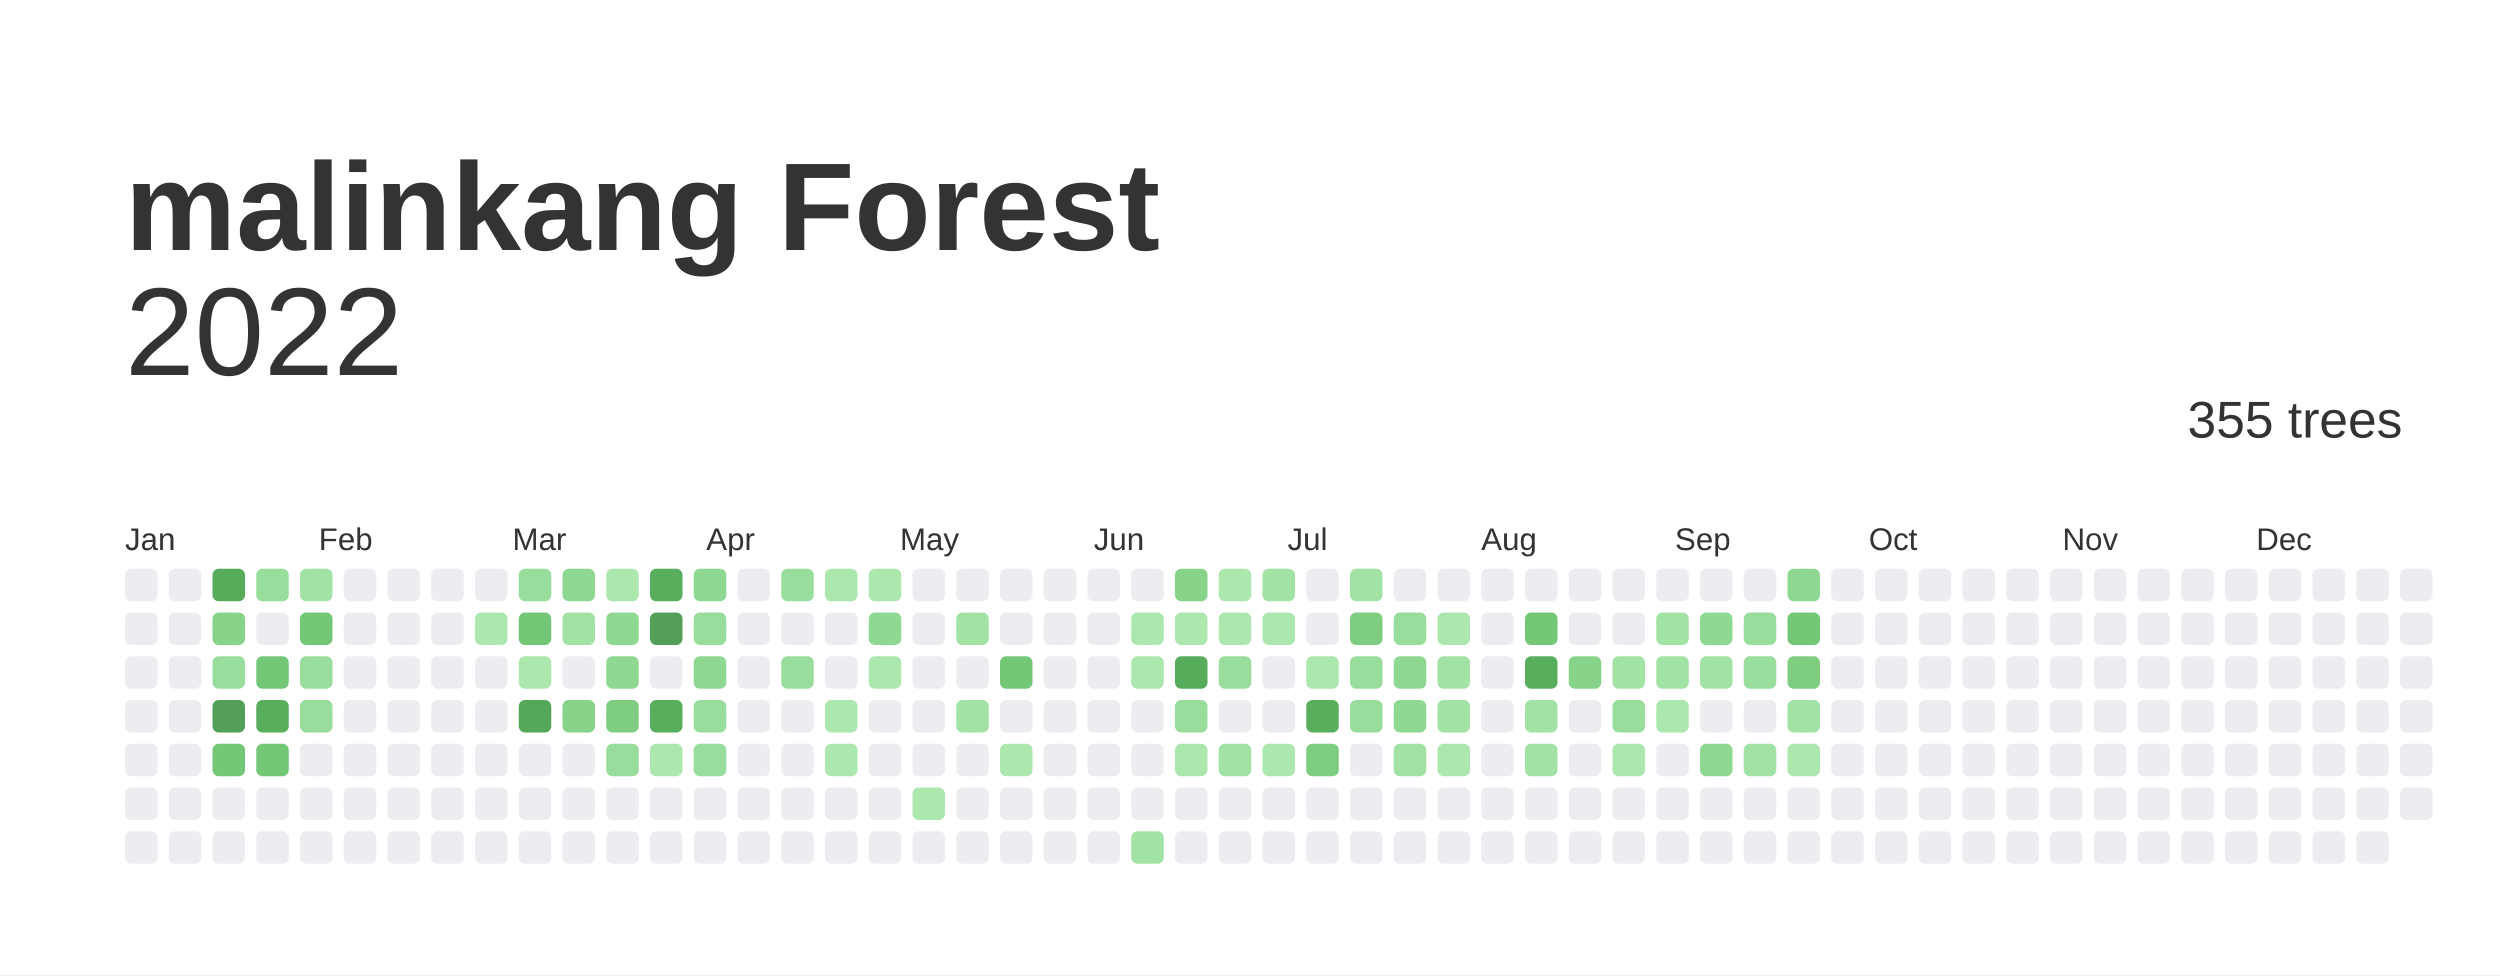
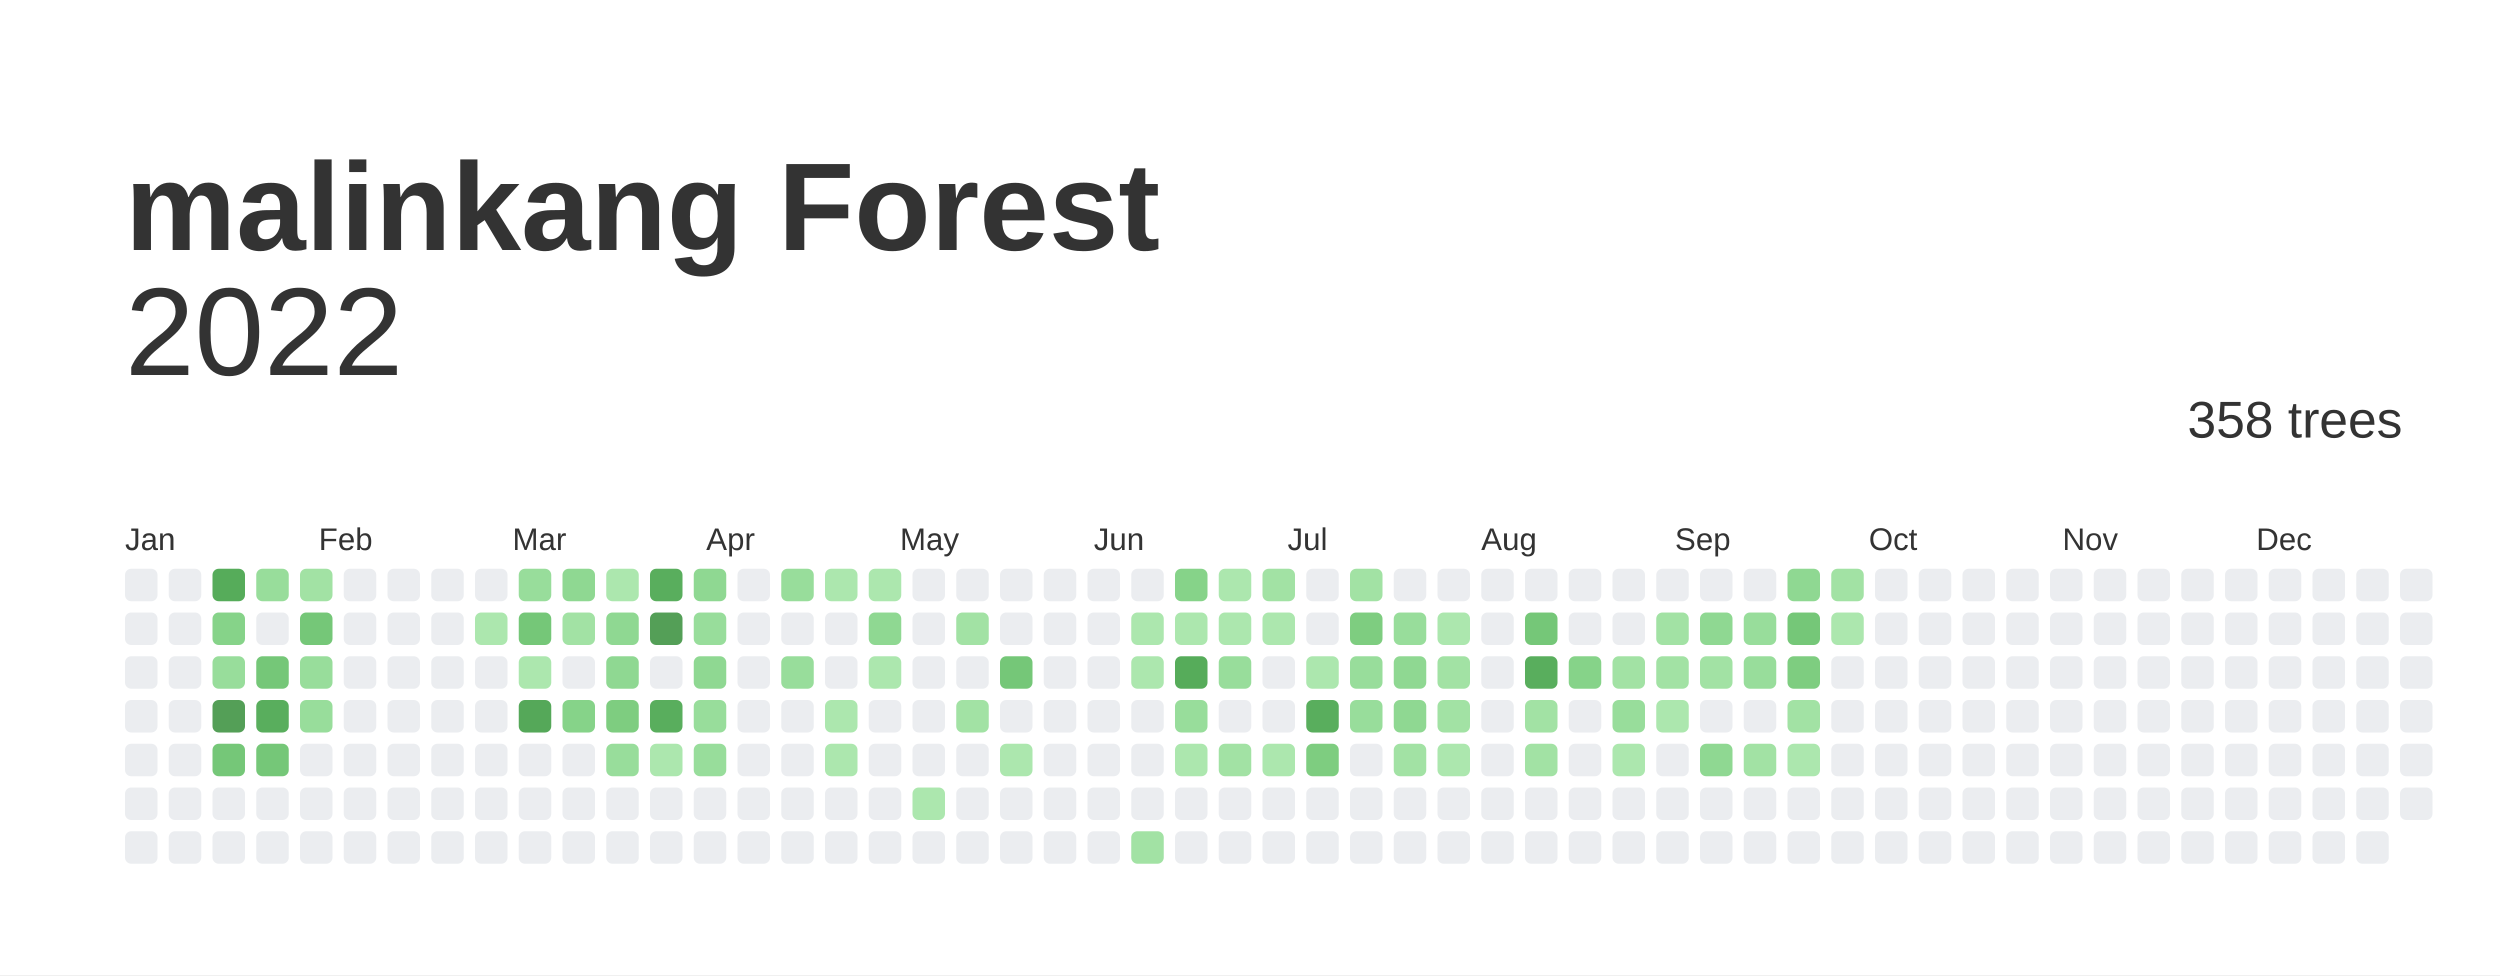
<svg xmlns="http://www.w3.org/2000/svg" baseProfile="full" height="78mm" version="1.1" viewBox="0,0,200,78" width="200mm">
  <defs />
  <rect fill="#ffffff" height="78" width="200" x="0" y="0" />
  <text fill="#333333" style="font-size:10px; font-family:Arial; font-weight:bold;" x="10" y="20">malinkang Forest</text>
  <text alignment-baseline="hanging" fill="#333333" style="font-size:10.0px; font-family:Arial;" x="10" y="30">2022</text>
-   <text alignment-baseline="hanging" fill="#333333" style="font-size:4.125px; font-family:Arial;" x="175" y="35">355 trees</text>
+   <text alignment-baseline="hanging" fill="#333333" style="font-size:4.125px; font-family:Arial;" x="175" y="35">358 trees</text>
  <text fill="#333333" style="font-size:2.5px; font-family:Arial" x="10.0" y="44">Jan</text>
  <text fill="#333333" style="font-size:2.5px; font-family:Arial" x="25.5" y="44">Feb</text>
  <text fill="#333333" style="font-size:2.5px; font-family:Arial" x="41.0" y="44">Mar</text>
  <text fill="#333333" style="font-size:2.5px; font-family:Arial" x="56.5" y="44">Apr</text>
  <text fill="#333333" style="font-size:2.5px; font-family:Arial" x="72.0" y="44">May</text>
  <text fill="#333333" style="font-size:2.5px; font-family:Arial" x="87.5" y="44">Jun</text>
  <text fill="#333333" style="font-size:2.5px; font-family:Arial" x="103.0" y="44">Jul</text>
  <text fill="#333333" style="font-size:2.5px; font-family:Arial" x="118.5" y="44">Aug</text>
  <text fill="#333333" style="font-size:2.5px; font-family:Arial" x="134.0" y="44">Sep</text>
  <text fill="#333333" style="font-size:2.5px; font-family:Arial" x="149.5" y="44">Oct</text>
  <text fill="#333333" style="font-size:2.5px; font-family:Arial" x="165.0" y="44">Nov</text>
  <text fill="#333333" style="font-size:2.5px; font-family:Arial" x="180.5" y="44">Dec</text>
  <rect fill="#EBEDF0" height="2.6" rx="0.5" ry="0.5" width="2.6" x="10.0" y="45.5" />
  <rect fill="#EBEDF0" height="2.6" rx="0.5" ry="0.5" width="2.6" x="10.0" y="49.0" />
  <rect fill="#EBEDF0" height="2.6" rx="0.5" ry="0.5" width="2.6" x="10.0" y="52.5" />
  <rect fill="#EBEDF0" height="2.6" rx="0.5" ry="0.5" width="2.6" x="10.0" y="56.0" />
  <rect fill="#EBEDF0" height="2.6" rx="0.5" ry="0.5" width="2.6" x="10.0" y="59.5" />
  <rect fill="#EBEDF0" height="2.6" rx="0.5" ry="0.5" width="2.6" x="10.0" y="63.0" />
  <rect fill="#EBEDF0" height="2.6" rx="0.5" ry="0.5" width="2.6" x="10.0" y="66.5" />
  <rect fill="#EBEDF0" height="2.6" rx="0.5" ry="0.5" width="2.6" x="13.5" y="45.5" />
  <rect fill="#EBEDF0" height="2.6" rx="0.5" ry="0.5" width="2.6" x="13.5" y="49.0" />
  <rect fill="#EBEDF0" height="2.6" rx="0.5" ry="0.5" width="2.6" x="13.5" y="52.5" />
  <rect fill="#EBEDF0" height="2.6" rx="0.5" ry="0.5" width="2.6" x="13.5" y="56.0" />
  <rect fill="#EBEDF0" height="2.6" rx="0.5" ry="0.5" width="2.6" x="13.5" y="59.5" />
  <rect fill="#EBEDF0" height="2.6" rx="0.5" ry="0.5" width="2.6" x="13.5" y="63.0" />
  <rect fill="#EBEDF0" height="2.6" rx="0.5" ry="0.5" width="2.6" x="13.5" y="66.5" />
  <rect fill="#56ac5a" height="2.6" rx="0.5" ry="0.5" width="2.6" x="17.0" y="45.5" />
  <rect fill="#86d389" height="2.6" rx="0.5" ry="0.5" width="2.6" x="17.0" y="49.0" />
  <rect fill="#98dd9b" height="2.6" rx="0.5" ry="0.5" width="2.6" x="17.0" y="52.5" />
  <rect fill="#549F57" height="2.6" rx="0.5" ry="0.5" width="2.6" x="17.0" y="56.0" />
  <rect fill="#75c778" height="2.6" rx="0.5" ry="0.5" width="2.6" x="17.0" y="59.5" />
  <rect fill="#EBEDF0" height="2.6" rx="0.5" ry="0.5" width="2.6" x="17.0" y="63.0" />
  <rect fill="#EBEDF0" height="2.6" rx="0.5" ry="0.5" width="2.6" x="17.0" y="66.5" />
  <rect fill="#98dd9b" height="2.6" rx="0.5" ry="0.5" width="2.6" x="20.5" y="45.5" />
  <rect fill="#EBEDF0" height="2.6" rx="0.5" ry="0.5" width="2.6" x="20.5" y="49.0" />
  <rect fill="#75c778" height="2.6" rx="0.5" ry="0.5" width="2.6" x="20.5" y="52.5" />
  <rect fill="#59ae5d" height="2.6" rx="0.5" ry="0.5" width="2.6" x="20.5" y="56.0" />
  <rect fill="#75c778" height="2.6" rx="0.5" ry="0.5" width="2.6" x="20.5" y="59.5" />
  <rect fill="#EBEDF0" height="2.6" rx="0.5" ry="0.5" width="2.6" x="20.5" y="63.0" />
  <rect fill="#EBEDF0" height="2.6" rx="0.5" ry="0.5" width="2.6" x="20.5" y="66.5" />
  <rect fill="#a2e2a4" height="2.6" rx="0.5" ry="0.5" width="2.6" x="24.0" y="45.5" />
  <rect fill="#75c778" height="2.6" rx="0.5" ry="0.5" width="2.6" x="24.0" y="49.0" />
  <rect fill="#98dd9b" height="2.6" rx="0.5" ry="0.5" width="2.6" x="24.0" y="52.5" />
  <rect fill="#98dd9b" height="2.6" rx="0.5" ry="0.5" width="2.6" x="24.0" y="56.0" />
  <rect fill="#EBEDF0" height="2.6" rx="0.5" ry="0.5" width="2.6" x="24.0" y="59.5" />
  <rect fill="#EBEDF0" height="2.6" rx="0.5" ry="0.5" width="2.6" x="24.0" y="63.0" />
  <rect fill="#EBEDF0" height="2.6" rx="0.5" ry="0.5" width="2.6" x="24.0" y="66.5" />
  <rect fill="#EBEDF0" height="2.6" rx="0.5" ry="0.5" width="2.6" x="27.5" y="45.5" />
  <rect fill="#EBEDF0" height="2.6" rx="0.5" ry="0.5" width="2.6" x="27.5" y="49.0" />
  <rect fill="#EBEDF0" height="2.6" rx="0.5" ry="0.5" width="2.6" x="27.5" y="52.5" />
  <rect fill="#EBEDF0" height="2.6" rx="0.5" ry="0.5" width="2.6" x="27.5" y="56.0" />
  <rect fill="#EBEDF0" height="2.6" rx="0.5" ry="0.5" width="2.6" x="27.5" y="59.5" />
  <rect fill="#EBEDF0" height="2.6" rx="0.5" ry="0.5" width="2.6" x="27.5" y="63.0" />
  <rect fill="#EBEDF0" height="2.6" rx="0.5" ry="0.5" width="2.6" x="27.5" y="66.5" />
  <rect fill="#EBEDF0" height="2.6" rx="0.5" ry="0.5" width="2.6" x="31.0" y="45.5" />
  <rect fill="#EBEDF0" height="2.6" rx="0.5" ry="0.5" width="2.6" x="31.0" y="49.0" />
  <rect fill="#EBEDF0" height="2.6" rx="0.5" ry="0.5" width="2.6" x="31.0" y="52.5" />
  <rect fill="#EBEDF0" height="2.6" rx="0.5" ry="0.5" width="2.6" x="31.0" y="56.0" />
  <rect fill="#EBEDF0" height="2.6" rx="0.5" ry="0.5" width="2.6" x="31.0" y="59.5" />
  <rect fill="#EBEDF0" height="2.6" rx="0.5" ry="0.5" width="2.6" x="31.0" y="63.0" />
  <rect fill="#EBEDF0" height="2.6" rx="0.5" ry="0.5" width="2.6" x="31.0" y="66.5" />
  <rect fill="#EBEDF0" height="2.6" rx="0.5" ry="0.5" width="2.6" x="34.5" y="45.5" />
  <rect fill="#EBEDF0" height="2.6" rx="0.5" ry="0.5" width="2.6" x="34.5" y="49.0" />
  <rect fill="#EBEDF0" height="2.6" rx="0.5" ry="0.5" width="2.6" x="34.5" y="52.5" />
  <rect fill="#EBEDF0" height="2.6" rx="0.5" ry="0.5" width="2.6" x="34.5" y="56.0" />
  <rect fill="#EBEDF0" height="2.6" rx="0.5" ry="0.5" width="2.6" x="34.5" y="59.5" />
  <rect fill="#EBEDF0" height="2.6" rx="0.5" ry="0.5" width="2.6" x="34.5" y="63.0" />
  <rect fill="#EBEDF0" height="2.6" rx="0.5" ry="0.5" width="2.6" x="34.5" y="66.5" />
  <rect fill="#EBEDF0" height="2.6" rx="0.5" ry="0.5" width="2.6" x="38.0" y="45.5" />
  <rect fill="#ace7ae" height="2.6" rx="0.5" ry="0.5" width="2.6" x="38.0" y="49.0" />
  <rect fill="#EBEDF0" height="2.6" rx="0.5" ry="0.5" width="2.6" x="38.0" y="52.5" />
  <rect fill="#EBEDF0" height="2.6" rx="0.5" ry="0.5" width="2.6" x="38.0" y="56.0" />
  <rect fill="#EBEDF0" height="2.6" rx="0.5" ry="0.5" width="2.6" x="38.0" y="59.5" />
  <rect fill="#EBEDF0" height="2.6" rx="0.5" ry="0.5" width="2.6" x="38.0" y="63.0" />
  <rect fill="#EBEDF0" height="2.6" rx="0.5" ry="0.5" width="2.6" x="38.0" y="66.5" />
  <rect fill="#98dd9b" height="2.6" rx="0.5" ry="0.5" width="2.6" x="41.5" y="45.5" />
  <rect fill="#75c778" height="2.6" rx="0.5" ry="0.5" width="2.6" x="41.5" y="49.0" />
  <rect fill="#ace7ae" height="2.6" rx="0.5" ry="0.5" width="2.6" x="41.5" y="52.5" />
  <rect fill="#55a859" height="2.6" rx="0.5" ry="0.5" width="2.6" x="41.5" y="56.0" />
  <rect fill="#EBEDF0" height="2.6" rx="0.5" ry="0.5" width="2.6" x="41.5" y="59.5" />
  <rect fill="#EBEDF0" height="2.6" rx="0.5" ry="0.5" width="2.6" x="41.5" y="63.0" />
  <rect fill="#EBEDF0" height="2.6" rx="0.5" ry="0.5" width="2.6" x="41.5" y="66.5" />
  <rect fill="#8fd892" height="2.6" rx="0.5" ry="0.5" width="2.6" x="45.0" y="45.5" />
  <rect fill="#a2e2a4" height="2.6" rx="0.5" ry="0.5" width="2.6" x="45.0" y="49.0" />
  <rect fill="#EBEDF0" height="2.6" rx="0.5" ry="0.5" width="2.6" x="45.0" y="52.5" />
  <rect fill="#86d389" height="2.6" rx="0.5" ry="0.5" width="2.6" x="45.0" y="56.0" />
  <rect fill="#EBEDF0" height="2.6" rx="0.5" ry="0.5" width="2.6" x="45.0" y="59.5" />
  <rect fill="#EBEDF0" height="2.6" rx="0.5" ry="0.5" width="2.6" x="45.0" y="63.0" />
  <rect fill="#EBEDF0" height="2.6" rx="0.5" ry="0.5" width="2.6" x="45.0" y="66.5" />
  <rect fill="#ace7ae" height="2.6" rx="0.5" ry="0.5" width="2.6" x="48.5" y="45.5" />
  <rect fill="#8fd892" height="2.6" rx="0.5" ry="0.5" width="2.6" x="48.5" y="49.0" />
  <rect fill="#8fd892" height="2.6" rx="0.5" ry="0.5" width="2.6" x="48.5" y="52.5" />
  <rect fill="#7ecd80" height="2.6" rx="0.5" ry="0.5" width="2.6" x="48.5" y="56.0" />
  <rect fill="#98dd9b" height="2.6" rx="0.5" ry="0.5" width="2.6" x="48.5" y="59.5" />
  <rect fill="#EBEDF0" height="2.6" rx="0.5" ry="0.5" width="2.6" x="48.5" y="63.0" />
  <rect fill="#EBEDF0" height="2.6" rx="0.5" ry="0.5" width="2.6" x="48.5" y="66.5" />
  <rect fill="#59ae5d" height="2.6" rx="0.5" ry="0.5" width="2.6" x="52.0" y="45.5" />
  <rect fill="#549F57" height="2.6" rx="0.5" ry="0.5" width="2.6" x="52.0" y="49.0" />
  <rect fill="#EBEDF0" height="2.6" rx="0.5" ry="0.5" width="2.6" x="52.0" y="52.5" />
  <rect fill="#59ae5d" height="2.6" rx="0.5" ry="0.5" width="2.6" x="52.0" y="56.0" />
  <rect fill="#ace7ae" height="2.6" rx="0.5" ry="0.5" width="2.6" x="52.0" y="59.5" />
  <rect fill="#EBEDF0" height="2.6" rx="0.5" ry="0.5" width="2.6" x="52.0" y="63.0" />
  <rect fill="#EBEDF0" height="2.6" rx="0.5" ry="0.5" width="2.6" x="52.0" y="66.5" />
  <rect fill="#8fd892" height="2.6" rx="0.5" ry="0.5" width="2.6" x="55.5" y="45.5" />
  <rect fill="#98dd9b" height="2.6" rx="0.5" ry="0.5" width="2.6" x="55.5" y="49.0" />
  <rect fill="#8fd892" height="2.6" rx="0.5" ry="0.5" width="2.6" x="55.5" y="52.5" />
  <rect fill="#98dd9b" height="2.6" rx="0.5" ry="0.5" width="2.6" x="55.5" y="56.0" />
  <rect fill="#98dd9b" height="2.6" rx="0.5" ry="0.5" width="2.6" x="55.5" y="59.5" />
  <rect fill="#EBEDF0" height="2.6" rx="0.5" ry="0.5" width="2.6" x="55.5" y="63.0" />
  <rect fill="#EBEDF0" height="2.6" rx="0.5" ry="0.5" width="2.6" x="55.5" y="66.5" />
  <rect fill="#EBEDF0" height="2.6" rx="0.5" ry="0.5" width="2.6" x="59.0" y="45.5" />
  <rect fill="#EBEDF0" height="2.6" rx="0.5" ry="0.5" width="2.6" x="59.0" y="49.0" />
  <rect fill="#EBEDF0" height="2.6" rx="0.5" ry="0.5" width="2.6" x="59.0" y="52.5" />
  <rect fill="#EBEDF0" height="2.6" rx="0.5" ry="0.5" width="2.6" x="59.0" y="56.0" />
  <rect fill="#EBEDF0" height="2.6" rx="0.5" ry="0.5" width="2.6" x="59.0" y="59.5" />
  <rect fill="#EBEDF0" height="2.6" rx="0.5" ry="0.5" width="2.6" x="59.0" y="63.0" />
  <rect fill="#EBEDF0" height="2.6" rx="0.5" ry="0.5" width="2.6" x="59.0" y="66.5" />
  <rect fill="#98dd9b" height="2.6" rx="0.5" ry="0.5" width="2.6" x="62.5" y="45.5" />
  <rect fill="#EBEDF0" height="2.6" rx="0.5" ry="0.5" width="2.6" x="62.5" y="49.0" />
  <rect fill="#98dd9b" height="2.6" rx="0.5" ry="0.5" width="2.6" x="62.5" y="52.5" />
  <rect fill="#EBEDF0" height="2.6" rx="0.5" ry="0.5" width="2.6" x="62.5" y="56.0" />
  <rect fill="#EBEDF0" height="2.6" rx="0.5" ry="0.5" width="2.6" x="62.5" y="59.5" />
  <rect fill="#EBEDF0" height="2.6" rx="0.5" ry="0.5" width="2.6" x="62.5" y="63.0" />
  <rect fill="#EBEDF0" height="2.6" rx="0.5" ry="0.5" width="2.6" x="62.5" y="66.5" />
  <rect fill="#ace7ae" height="2.6" rx="0.5" ry="0.5" width="2.6" x="66.0" y="45.5" />
  <rect fill="#EBEDF0" height="2.6" rx="0.5" ry="0.5" width="2.6" x="66.0" y="49.0" />
  <rect fill="#EBEDF0" height="2.6" rx="0.5" ry="0.5" width="2.6" x="66.0" y="52.5" />
  <rect fill="#ace7ae" height="2.6" rx="0.5" ry="0.5" width="2.6" x="66.0" y="56.0" />
  <rect fill="#ace7ae" height="2.6" rx="0.5" ry="0.5" width="2.6" x="66.0" y="59.5" />
  <rect fill="#EBEDF0" height="2.6" rx="0.5" ry="0.5" width="2.6" x="66.0" y="63.0" />
  <rect fill="#EBEDF0" height="2.6" rx="0.5" ry="0.5" width="2.6" x="66.0" y="66.5" />
  <rect fill="#ace7ae" height="2.6" rx="0.5" ry="0.5" width="2.6" x="69.5" y="45.5" />
  <rect fill="#8fd892" height="2.6" rx="0.5" ry="0.5" width="2.6" x="69.5" y="49.0" />
  <rect fill="#ace7ae" height="2.6" rx="0.5" ry="0.5" width="2.6" x="69.5" y="52.5" />
  <rect fill="#EBEDF0" height="2.6" rx="0.5" ry="0.5" width="2.6" x="69.5" y="56.0" />
  <rect fill="#EBEDF0" height="2.6" rx="0.5" ry="0.5" width="2.6" x="69.5" y="59.5" />
  <rect fill="#EBEDF0" height="2.6" rx="0.5" ry="0.5" width="2.6" x="69.5" y="63.0" />
  <rect fill="#EBEDF0" height="2.6" rx="0.5" ry="0.5" width="2.6" x="69.5" y="66.5" />
  <rect fill="#EBEDF0" height="2.6" rx="0.5" ry="0.5" width="2.6" x="73.0" y="45.5" />
  <rect fill="#EBEDF0" height="2.6" rx="0.5" ry="0.5" width="2.6" x="73.0" y="49.0" />
  <rect fill="#EBEDF0" height="2.6" rx="0.5" ry="0.5" width="2.6" x="73.0" y="52.5" />
  <rect fill="#EBEDF0" height="2.6" rx="0.5" ry="0.5" width="2.6" x="73.0" y="56.0" />
  <rect fill="#EBEDF0" height="2.6" rx="0.5" ry="0.5" width="2.6" x="73.0" y="59.5" />
  <rect fill="#ace7ae" height="2.6" rx="0.5" ry="0.5" width="2.6" x="73.0" y="63.0" />
  <rect fill="#EBEDF0" height="2.6" rx="0.5" ry="0.5" width="2.6" x="73.0" y="66.5" />
  <rect fill="#EBEDF0" height="2.6" rx="0.5" ry="0.5" width="2.6" x="76.5" y="45.5" />
  <rect fill="#a2e2a4" height="2.6" rx="0.5" ry="0.5" width="2.6" x="76.5" y="49.0" />
  <rect fill="#EBEDF0" height="2.6" rx="0.5" ry="0.5" width="2.6" x="76.5" y="52.5" />
  <rect fill="#a2e2a4" height="2.6" rx="0.5" ry="0.5" width="2.6" x="76.5" y="56.0" />
  <rect fill="#EBEDF0" height="2.6" rx="0.5" ry="0.5" width="2.6" x="76.5" y="59.5" />
  <rect fill="#EBEDF0" height="2.6" rx="0.5" ry="0.5" width="2.6" x="76.5" y="63.0" />
  <rect fill="#EBEDF0" height="2.6" rx="0.5" ry="0.5" width="2.6" x="76.5" y="66.5" />
  <rect fill="#EBEDF0" height="2.6" rx="0.5" ry="0.5" width="2.6" x="80.0" y="45.5" />
  <rect fill="#EBEDF0" height="2.6" rx="0.5" ry="0.5" width="2.6" x="80.0" y="49.0" />
  <rect fill="#75c778" height="2.6" rx="0.5" ry="0.5" width="2.6" x="80.0" y="52.5" />
  <rect fill="#EBEDF0" height="2.6" rx="0.5" ry="0.5" width="2.6" x="80.0" y="56.0" />
  <rect fill="#ace7ae" height="2.6" rx="0.5" ry="0.5" width="2.6" x="80.0" y="59.5" />
  <rect fill="#EBEDF0" height="2.6" rx="0.5" ry="0.5" width="2.6" x="80.0" y="63.0" />
  <rect fill="#EBEDF0" height="2.6" rx="0.5" ry="0.5" width="2.6" x="80.0" y="66.5" />
  <rect fill="#EBEDF0" height="2.6" rx="0.5" ry="0.5" width="2.6" x="83.5" y="45.5" />
  <rect fill="#EBEDF0" height="2.6" rx="0.5" ry="0.5" width="2.6" x="83.5" y="49.0" />
  <rect fill="#EBEDF0" height="2.6" rx="0.5" ry="0.5" width="2.6" x="83.5" y="52.5" />
  <rect fill="#EBEDF0" height="2.6" rx="0.5" ry="0.5" width="2.6" x="83.5" y="56.0" />
  <rect fill="#EBEDF0" height="2.6" rx="0.5" ry="0.5" width="2.6" x="83.5" y="59.5" />
  <rect fill="#EBEDF0" height="2.6" rx="0.5" ry="0.5" width="2.6" x="83.5" y="63.0" />
  <rect fill="#EBEDF0" height="2.6" rx="0.5" ry="0.5" width="2.6" x="83.5" y="66.5" />
  <rect fill="#EBEDF0" height="2.6" rx="0.5" ry="0.5" width="2.6" x="87.0" y="45.5" />
  <rect fill="#EBEDF0" height="2.6" rx="0.5" ry="0.5" width="2.6" x="87.0" y="49.0" />
  <rect fill="#EBEDF0" height="2.6" rx="0.5" ry="0.5" width="2.6" x="87.0" y="52.5" />
  <rect fill="#EBEDF0" height="2.6" rx="0.5" ry="0.5" width="2.6" x="87.0" y="56.0" />
  <rect fill="#EBEDF0" height="2.6" rx="0.5" ry="0.5" width="2.6" x="87.0" y="59.5" />
  <rect fill="#EBEDF0" height="2.6" rx="0.5" ry="0.5" width="2.6" x="87.0" y="63.0" />
  <rect fill="#EBEDF0" height="2.6" rx="0.5" ry="0.5" width="2.6" x="87.0" y="66.5" />
  <rect fill="#EBEDF0" height="2.6" rx="0.5" ry="0.5" width="2.6" x="90.5" y="45.5" />
  <rect fill="#ace7ae" height="2.6" rx="0.5" ry="0.5" width="2.6" x="90.5" y="49.0" />
  <rect fill="#ace7ae" height="2.6" rx="0.5" ry="0.5" width="2.6" x="90.5" y="52.5" />
  <rect fill="#EBEDF0" height="2.6" rx="0.5" ry="0.5" width="2.6" x="90.5" y="56.0" />
  <rect fill="#EBEDF0" height="2.6" rx="0.5" ry="0.5" width="2.6" x="90.5" y="59.5" />
  <rect fill="#EBEDF0" height="2.6" rx="0.5" ry="0.5" width="2.6" x="90.5" y="63.0" />
  <rect fill="#a2e2a4" height="2.6" rx="0.5" ry="0.5" width="2.6" x="90.5" y="66.5" />
  <rect fill="#86d389" height="2.6" rx="0.5" ry="0.5" width="2.6" x="94.0" y="45.5" />
  <rect fill="#ace7ae" height="2.6" rx="0.5" ry="0.5" width="2.6" x="94.0" y="49.0" />
  <rect fill="#56ac5a" height="2.6" rx="0.5" ry="0.5" width="2.6" x="94.0" y="52.5" />
  <rect fill="#98dd9b" height="2.6" rx="0.5" ry="0.5" width="2.6" x="94.0" y="56.0" />
  <rect fill="#ace7ae" height="2.6" rx="0.5" ry="0.5" width="2.6" x="94.0" y="59.5" />
  <rect fill="#EBEDF0" height="2.6" rx="0.5" ry="0.5" width="2.6" x="94.0" y="63.0" />
  <rect fill="#EBEDF0" height="2.6" rx="0.5" ry="0.5" width="2.6" x="94.0" y="66.5" />
  <rect fill="#ace7ae" height="2.6" rx="0.5" ry="0.5" width="2.6" x="97.5" y="45.5" />
  <rect fill="#ace7ae" height="2.6" rx="0.5" ry="0.5" width="2.6" x="97.5" y="49.0" />
  <rect fill="#98dd9b" height="2.6" rx="0.5" ry="0.5" width="2.6" x="97.5" y="52.5" />
  <rect fill="#EBEDF0" height="2.6" rx="0.5" ry="0.5" width="2.6" x="97.5" y="56.0" />
  <rect fill="#a2e2a4" height="2.6" rx="0.5" ry="0.5" width="2.6" x="97.5" y="59.5" />
  <rect fill="#EBEDF0" height="2.6" rx="0.5" ry="0.5" width="2.6" x="97.5" y="63.0" />
  <rect fill="#EBEDF0" height="2.6" rx="0.5" ry="0.5" width="2.6" x="97.5" y="66.5" />
  <rect fill="#a2e2a4" height="2.6" rx="0.5" ry="0.5" width="2.6" x="101.0" y="45.5" />
  <rect fill="#ace7ae" height="2.6" rx="0.5" ry="0.5" width="2.6" x="101.0" y="49.0" />
  <rect fill="#EBEDF0" height="2.6" rx="0.5" ry="0.5" width="2.6" x="101.0" y="52.5" />
  <rect fill="#EBEDF0" height="2.6" rx="0.5" ry="0.5" width="2.6" x="101.0" y="56.0" />
  <rect fill="#ace7ae" height="2.6" rx="0.5" ry="0.5" width="2.6" x="101.0" y="59.5" />
  <rect fill="#EBEDF0" height="2.6" rx="0.5" ry="0.5" width="2.6" x="101.0" y="63.0" />
  <rect fill="#EBEDF0" height="2.6" rx="0.5" ry="0.5" width="2.6" x="101.0" y="66.5" />
  <rect fill="#EBEDF0" height="2.6" rx="0.5" ry="0.5" width="2.6" x="104.5" y="45.5" />
  <rect fill="#EBEDF0" height="2.6" rx="0.5" ry="0.5" width="2.6" x="104.5" y="49.0" />
  <rect fill="#ace7ae" height="2.6" rx="0.5" ry="0.5" width="2.6" x="104.5" y="52.5" />
  <rect fill="#59ae5d" height="2.6" rx="0.5" ry="0.5" width="2.6" x="104.5" y="56.0" />
  <rect fill="#7ecd80" height="2.6" rx="0.5" ry="0.5" width="2.6" x="104.5" y="59.5" />
  <rect fill="#EBEDF0" height="2.6" rx="0.5" ry="0.5" width="2.6" x="104.5" y="63.0" />
  <rect fill="#EBEDF0" height="2.6" rx="0.5" ry="0.5" width="2.6" x="104.5" y="66.5" />
  <rect fill="#a2e2a4" height="2.6" rx="0.5" ry="0.5" width="2.6" x="108.0" y="45.5" />
  <rect fill="#7ecd80" height="2.6" rx="0.5" ry="0.5" width="2.6" x="108.0" y="49.0" />
  <rect fill="#98dd9b" height="2.6" rx="0.5" ry="0.5" width="2.6" x="108.0" y="52.5" />
  <rect fill="#98dd9b" height="2.6" rx="0.5" ry="0.5" width="2.6" x="108.0" y="56.0" />
  <rect fill="#EBEDF0" height="2.6" rx="0.5" ry="0.5" width="2.6" x="108.0" y="59.5" />
  <rect fill="#EBEDF0" height="2.6" rx="0.5" ry="0.5" width="2.6" x="108.0" y="63.0" />
  <rect fill="#EBEDF0" height="2.6" rx="0.5" ry="0.5" width="2.6" x="108.0" y="66.5" />
  <rect fill="#EBEDF0" height="2.6" rx="0.5" ry="0.5" width="2.6" x="111.5" y="45.5" />
  <rect fill="#98dd9b" height="2.6" rx="0.5" ry="0.5" width="2.6" x="111.5" y="49.0" />
  <rect fill="#8fd892" height="2.6" rx="0.5" ry="0.5" width="2.6" x="111.5" y="52.5" />
  <rect fill="#8fd892" height="2.6" rx="0.5" ry="0.5" width="2.6" x="111.5" y="56.0" />
  <rect fill="#a2e2a4" height="2.6" rx="0.5" ry="0.5" width="2.6" x="111.5" y="59.5" />
  <rect fill="#EBEDF0" height="2.6" rx="0.5" ry="0.5" width="2.6" x="111.5" y="63.0" />
  <rect fill="#EBEDF0" height="2.6" rx="0.5" ry="0.5" width="2.6" x="111.5" y="66.5" />
  <rect fill="#EBEDF0" height="2.6" rx="0.5" ry="0.5" width="2.6" x="115.0" y="45.5" />
  <rect fill="#ace7ae" height="2.6" rx="0.5" ry="0.5" width="2.6" x="115.0" y="49.0" />
  <rect fill="#a2e2a4" height="2.6" rx="0.5" ry="0.5" width="2.6" x="115.0" y="52.5" />
  <rect fill="#a2e2a4" height="2.6" rx="0.5" ry="0.5" width="2.6" x="115.0" y="56.0" />
  <rect fill="#ace7ae" height="2.6" rx="0.5" ry="0.5" width="2.6" x="115.0" y="59.5" />
  <rect fill="#EBEDF0" height="2.6" rx="0.5" ry="0.5" width="2.6" x="115.0" y="63.0" />
  <rect fill="#EBEDF0" height="2.6" rx="0.5" ry="0.5" width="2.6" x="115.0" y="66.5" />
  <rect fill="#EBEDF0" height="2.6" rx="0.5" ry="0.5" width="2.6" x="118.5" y="45.5" />
  <rect fill="#EBEDF0" height="2.6" rx="0.5" ry="0.5" width="2.6" x="118.5" y="49.0" />
  <rect fill="#EBEDF0" height="2.6" rx="0.5" ry="0.5" width="2.6" x="118.5" y="52.5" />
  <rect fill="#EBEDF0" height="2.6" rx="0.5" ry="0.5" width="2.6" x="118.5" y="56.0" />
  <rect fill="#EBEDF0" height="2.6" rx="0.5" ry="0.5" width="2.6" x="118.5" y="59.5" />
  <rect fill="#EBEDF0" height="2.6" rx="0.5" ry="0.5" width="2.6" x="118.5" y="63.0" />
  <rect fill="#EBEDF0" height="2.6" rx="0.5" ry="0.5" width="2.6" x="118.5" y="66.5" />
  <rect fill="#EBEDF0" height="2.6" rx="0.5" ry="0.5" width="2.6" x="122.0" y="45.5" />
  <rect fill="#75c778" height="2.6" rx="0.5" ry="0.5" width="2.6" x="122.0" y="49.0" />
  <rect fill="#59ae5d" height="2.6" rx="0.5" ry="0.5" width="2.6" x="122.0" y="52.5" />
  <rect fill="#a2e2a4" height="2.6" rx="0.5" ry="0.5" width="2.6" x="122.0" y="56.0" />
  <rect fill="#a2e2a4" height="2.6" rx="0.5" ry="0.5" width="2.6" x="122.0" y="59.5" />
  <rect fill="#EBEDF0" height="2.6" rx="0.5" ry="0.5" width="2.6" x="122.0" y="63.0" />
  <rect fill="#EBEDF0" height="2.6" rx="0.5" ry="0.5" width="2.6" x="122.0" y="66.5" />
  <rect fill="#EBEDF0" height="2.6" rx="0.5" ry="0.5" width="2.6" x="125.5" y="45.5" />
  <rect fill="#EBEDF0" height="2.6" rx="0.5" ry="0.5" width="2.6" x="125.5" y="49.0" />
  <rect fill="#86d389" height="2.6" rx="0.5" ry="0.5" width="2.6" x="125.5" y="52.5" />
  <rect fill="#EBEDF0" height="2.6" rx="0.5" ry="0.5" width="2.6" x="125.5" y="56.0" />
  <rect fill="#EBEDF0" height="2.6" rx="0.5" ry="0.5" width="2.6" x="125.5" y="59.5" />
  <rect fill="#EBEDF0" height="2.6" rx="0.5" ry="0.5" width="2.6" x="125.5" y="63.0" />
  <rect fill="#EBEDF0" height="2.6" rx="0.5" ry="0.5" width="2.6" x="125.5" y="66.5" />
  <rect fill="#EBEDF0" height="2.6" rx="0.5" ry="0.5" width="2.6" x="129.0" y="45.5" />
  <rect fill="#EBEDF0" height="2.6" rx="0.5" ry="0.5" width="2.6" x="129.0" y="49.0" />
  <rect fill="#a2e2a4" height="2.6" rx="0.5" ry="0.5" width="2.6" x="129.0" y="52.5" />
  <rect fill="#98dd9b" height="2.6" rx="0.5" ry="0.5" width="2.6" x="129.0" y="56.0" />
  <rect fill="#ace7ae" height="2.6" rx="0.5" ry="0.5" width="2.6" x="129.0" y="59.5" />
  <rect fill="#EBEDF0" height="2.6" rx="0.5" ry="0.5" width="2.6" x="129.0" y="63.0" />
  <rect fill="#EBEDF0" height="2.6" rx="0.5" ry="0.5" width="2.6" x="129.0" y="66.5" />
  <rect fill="#EBEDF0" height="2.6" rx="0.5" ry="0.5" width="2.6" x="132.5" y="45.5" />
  <rect fill="#a2e2a4" height="2.6" rx="0.5" ry="0.5" width="2.6" x="132.5" y="49.0" />
  <rect fill="#a2e2a4" height="2.6" rx="0.5" ry="0.5" width="2.6" x="132.5" y="52.5" />
  <rect fill="#ace7ae" height="2.6" rx="0.5" ry="0.5" width="2.6" x="132.5" y="56.0" />
  <rect fill="#EBEDF0" height="2.6" rx="0.5" ry="0.5" width="2.6" x="132.5" y="59.5" />
  <rect fill="#EBEDF0" height="2.6" rx="0.5" ry="0.5" width="2.6" x="132.5" y="63.0" />
  <rect fill="#EBEDF0" height="2.6" rx="0.5" ry="0.5" width="2.6" x="132.5" y="66.5" />
  <rect fill="#EBEDF0" height="2.6" rx="0.5" ry="0.5" width="2.6" x="136.0" y="45.5" />
  <rect fill="#8fd892" height="2.6" rx="0.5" ry="0.5" width="2.6" x="136.0" y="49.0" />
  <rect fill="#a2e2a4" height="2.6" rx="0.5" ry="0.5" width="2.6" x="136.0" y="52.5" />
  <rect fill="#EBEDF0" height="2.6" rx="0.5" ry="0.5" width="2.6" x="136.0" y="56.0" />
  <rect fill="#8fd892" height="2.6" rx="0.5" ry="0.5" width="2.6" x="136.0" y="59.5" />
  <rect fill="#EBEDF0" height="2.6" rx="0.5" ry="0.5" width="2.6" x="136.0" y="63.0" />
  <rect fill="#EBEDF0" height="2.6" rx="0.5" ry="0.5" width="2.6" x="136.0" y="66.5" />
  <rect fill="#EBEDF0" height="2.6" rx="0.5" ry="0.5" width="2.6" x="139.5" y="45.5" />
  <rect fill="#98dd9b" height="2.6" rx="0.5" ry="0.5" width="2.6" x="139.5" y="49.0" />
  <rect fill="#98dd9b" height="2.6" rx="0.5" ry="0.5" width="2.6" x="139.5" y="52.5" />
  <rect fill="#EBEDF0" height="2.6" rx="0.5" ry="0.5" width="2.6" x="139.5" y="56.0" />
  <rect fill="#a2e2a4" height="2.6" rx="0.5" ry="0.5" width="2.6" x="139.5" y="59.5" />
  <rect fill="#EBEDF0" height="2.6" rx="0.5" ry="0.5" width="2.6" x="139.5" y="63.0" />
  <rect fill="#EBEDF0" height="2.6" rx="0.5" ry="0.5" width="2.6" x="139.5" y="66.5" />
  <rect fill="#8fd892" height="2.6" rx="0.5" ry="0.5" width="2.6" x="143.0" y="45.5" />
  <rect fill="#75c778" height="2.6" rx="0.5" ry="0.5" width="2.6" x="143.0" y="49.0" />
  <rect fill="#7ecd80" height="2.6" rx="0.5" ry="0.5" width="2.6" x="143.0" y="52.5" />
  <rect fill="#a2e2a4" height="2.6" rx="0.5" ry="0.5" width="2.6" x="143.0" y="56.0" />
  <rect fill="#ace7ae" height="2.6" rx="0.5" ry="0.5" width="2.6" x="143.0" y="59.5" />
  <rect fill="#EBEDF0" height="2.6" rx="0.5" ry="0.5" width="2.6" x="143.0" y="63.0" />
  <rect fill="#EBEDF0" height="2.6" rx="0.5" ry="0.5" width="2.6" x="143.0" y="66.5" />
-   <rect fill="#EBEDF0" height="2.6" rx="0.5" ry="0.5" width="2.6" x="146.5" y="45.5" />
-   <rect fill="#EBEDF0" height="2.6" rx="0.5" ry="0.5" width="2.6" x="146.5" y="49.0" />
+   <rect fill="#a2e2a4" height="2.6" rx="0.5" ry="0.5" width="2.6" x="146.5" y="45.5" />
+   <rect fill="#ace7ae" height="2.6" rx="0.5" ry="0.5" width="2.6" x="146.5" y="49.0" />
  <rect fill="#EBEDF0" height="2.6" rx="0.5" ry="0.5" width="2.6" x="146.5" y="52.5" />
  <rect fill="#EBEDF0" height="2.6" rx="0.5" ry="0.5" width="2.6" x="146.5" y="56.0" />
  <rect fill="#EBEDF0" height="2.6" rx="0.5" ry="0.5" width="2.6" x="146.5" y="59.5" />
  <rect fill="#EBEDF0" height="2.6" rx="0.5" ry="0.5" width="2.6" x="146.5" y="63.0" />
  <rect fill="#EBEDF0" height="2.6" rx="0.5" ry="0.5" width="2.6" x="146.5" y="66.5" />
  <rect fill="#EBEDF0" height="2.6" rx="0.5" ry="0.5" width="2.6" x="150.0" y="45.5" />
  <rect fill="#EBEDF0" height="2.6" rx="0.5" ry="0.5" width="2.6" x="150.0" y="49.0" />
  <rect fill="#EBEDF0" height="2.6" rx="0.5" ry="0.5" width="2.6" x="150.0" y="52.5" />
  <rect fill="#EBEDF0" height="2.6" rx="0.5" ry="0.5" width="2.6" x="150.0" y="56.0" />
  <rect fill="#EBEDF0" height="2.6" rx="0.5" ry="0.5" width="2.6" x="150.0" y="59.5" />
  <rect fill="#EBEDF0" height="2.6" rx="0.5" ry="0.5" width="2.6" x="150.0" y="63.0" />
  <rect fill="#EBEDF0" height="2.6" rx="0.5" ry="0.5" width="2.6" x="150.0" y="66.5" />
  <rect fill="#EBEDF0" height="2.6" rx="0.5" ry="0.5" width="2.6" x="153.5" y="45.5" />
  <rect fill="#EBEDF0" height="2.6" rx="0.5" ry="0.5" width="2.6" x="153.5" y="49.0" />
  <rect fill="#EBEDF0" height="2.6" rx="0.5" ry="0.5" width="2.6" x="153.5" y="52.5" />
  <rect fill="#EBEDF0" height="2.6" rx="0.5" ry="0.5" width="2.6" x="153.5" y="56.0" />
  <rect fill="#EBEDF0" height="2.6" rx="0.5" ry="0.5" width="2.6" x="153.5" y="59.5" />
  <rect fill="#EBEDF0" height="2.6" rx="0.5" ry="0.5" width="2.6" x="153.5" y="63.0" />
  <rect fill="#EBEDF0" height="2.6" rx="0.5" ry="0.5" width="2.6" x="153.5" y="66.5" />
  <rect fill="#EBEDF0" height="2.6" rx="0.5" ry="0.5" width="2.6" x="157.0" y="45.5" />
  <rect fill="#EBEDF0" height="2.6" rx="0.5" ry="0.5" width="2.6" x="157.0" y="49.0" />
  <rect fill="#EBEDF0" height="2.6" rx="0.5" ry="0.5" width="2.6" x="157.0" y="52.5" />
  <rect fill="#EBEDF0" height="2.6" rx="0.5" ry="0.5" width="2.6" x="157.0" y="56.0" />
  <rect fill="#EBEDF0" height="2.6" rx="0.5" ry="0.5" width="2.6" x="157.0" y="59.5" />
  <rect fill="#EBEDF0" height="2.6" rx="0.5" ry="0.5" width="2.6" x="157.0" y="63.0" />
  <rect fill="#EBEDF0" height="2.6" rx="0.5" ry="0.5" width="2.6" x="157.0" y="66.5" />
  <rect fill="#EBEDF0" height="2.6" rx="0.5" ry="0.5" width="2.6" x="160.5" y="45.5" />
  <rect fill="#EBEDF0" height="2.6" rx="0.5" ry="0.5" width="2.6" x="160.5" y="49.0" />
  <rect fill="#EBEDF0" height="2.6" rx="0.5" ry="0.5" width="2.6" x="160.5" y="52.5" />
  <rect fill="#EBEDF0" height="2.6" rx="0.5" ry="0.5" width="2.6" x="160.5" y="56.0" />
  <rect fill="#EBEDF0" height="2.6" rx="0.5" ry="0.5" width="2.6" x="160.5" y="59.5" />
  <rect fill="#EBEDF0" height="2.6" rx="0.5" ry="0.5" width="2.6" x="160.5" y="63.0" />
  <rect fill="#EBEDF0" height="2.6" rx="0.5" ry="0.5" width="2.6" x="160.5" y="66.5" />
  <rect fill="#EBEDF0" height="2.6" rx="0.5" ry="0.5" width="2.6" x="164.0" y="45.5" />
  <rect fill="#EBEDF0" height="2.6" rx="0.5" ry="0.5" width="2.6" x="164.0" y="49.0" />
  <rect fill="#EBEDF0" height="2.6" rx="0.5" ry="0.5" width="2.6" x="164.0" y="52.5" />
  <rect fill="#EBEDF0" height="2.6" rx="0.5" ry="0.5" width="2.6" x="164.0" y="56.0" />
  <rect fill="#EBEDF0" height="2.6" rx="0.5" ry="0.5" width="2.6" x="164.0" y="59.5" />
  <rect fill="#EBEDF0" height="2.6" rx="0.5" ry="0.5" width="2.6" x="164.0" y="63.0" />
  <rect fill="#EBEDF0" height="2.6" rx="0.5" ry="0.5" width="2.6" x="164.0" y="66.5" />
  <rect fill="#EBEDF0" height="2.6" rx="0.5" ry="0.5" width="2.6" x="167.5" y="45.5" />
  <rect fill="#EBEDF0" height="2.6" rx="0.5" ry="0.5" width="2.6" x="167.5" y="49.0" />
  <rect fill="#EBEDF0" height="2.6" rx="0.5" ry="0.5" width="2.6" x="167.5" y="52.5" />
  <rect fill="#EBEDF0" height="2.6" rx="0.5" ry="0.5" width="2.6" x="167.5" y="56.0" />
  <rect fill="#EBEDF0" height="2.6" rx="0.5" ry="0.5" width="2.6" x="167.5" y="59.5" />
  <rect fill="#EBEDF0" height="2.6" rx="0.5" ry="0.5" width="2.6" x="167.5" y="63.0" />
  <rect fill="#EBEDF0" height="2.6" rx="0.5" ry="0.5" width="2.6" x="167.5" y="66.5" />
  <rect fill="#EBEDF0" height="2.6" rx="0.5" ry="0.5" width="2.6" x="171.0" y="45.5" />
  <rect fill="#EBEDF0" height="2.6" rx="0.5" ry="0.5" width="2.6" x="171.0" y="49.0" />
  <rect fill="#EBEDF0" height="2.6" rx="0.5" ry="0.5" width="2.6" x="171.0" y="52.5" />
  <rect fill="#EBEDF0" height="2.6" rx="0.5" ry="0.5" width="2.6" x="171.0" y="56.0" />
  <rect fill="#EBEDF0" height="2.6" rx="0.5" ry="0.5" width="2.6" x="171.0" y="59.5" />
  <rect fill="#EBEDF0" height="2.6" rx="0.5" ry="0.5" width="2.6" x="171.0" y="63.0" />
  <rect fill="#EBEDF0" height="2.6" rx="0.5" ry="0.5" width="2.6" x="171.0" y="66.5" />
  <rect fill="#EBEDF0" height="2.6" rx="0.5" ry="0.5" width="2.6" x="174.5" y="45.5" />
  <rect fill="#EBEDF0" height="2.6" rx="0.5" ry="0.5" width="2.6" x="174.5" y="49.0" />
  <rect fill="#EBEDF0" height="2.6" rx="0.5" ry="0.5" width="2.6" x="174.5" y="52.5" />
  <rect fill="#EBEDF0" height="2.6" rx="0.5" ry="0.5" width="2.6" x="174.5" y="56.0" />
  <rect fill="#EBEDF0" height="2.6" rx="0.5" ry="0.5" width="2.6" x="174.5" y="59.5" />
  <rect fill="#EBEDF0" height="2.6" rx="0.5" ry="0.5" width="2.6" x="174.5" y="63.0" />
  <rect fill="#EBEDF0" height="2.6" rx="0.5" ry="0.5" width="2.6" x="174.5" y="66.5" />
  <rect fill="#EBEDF0" height="2.6" rx="0.5" ry="0.5" width="2.6" x="178.0" y="45.5" />
  <rect fill="#EBEDF0" height="2.6" rx="0.5" ry="0.5" width="2.6" x="178.0" y="49.0" />
  <rect fill="#EBEDF0" height="2.6" rx="0.5" ry="0.5" width="2.6" x="178.0" y="52.5" />
  <rect fill="#EBEDF0" height="2.6" rx="0.5" ry="0.5" width="2.6" x="178.0" y="56.0" />
  <rect fill="#EBEDF0" height="2.6" rx="0.5" ry="0.5" width="2.6" x="178.0" y="59.5" />
  <rect fill="#EBEDF0" height="2.6" rx="0.5" ry="0.5" width="2.6" x="178.0" y="63.0" />
  <rect fill="#EBEDF0" height="2.6" rx="0.5" ry="0.5" width="2.6" x="178.0" y="66.5" />
  <rect fill="#EBEDF0" height="2.6" rx="0.5" ry="0.5" width="2.6" x="181.5" y="45.5" />
  <rect fill="#EBEDF0" height="2.6" rx="0.5" ry="0.5" width="2.6" x="181.5" y="49.0" />
  <rect fill="#EBEDF0" height="2.6" rx="0.5" ry="0.5" width="2.6" x="181.5" y="52.5" />
  <rect fill="#EBEDF0" height="2.6" rx="0.5" ry="0.5" width="2.6" x="181.5" y="56.0" />
  <rect fill="#EBEDF0" height="2.6" rx="0.5" ry="0.5" width="2.6" x="181.5" y="59.5" />
  <rect fill="#EBEDF0" height="2.6" rx="0.5" ry="0.5" width="2.6" x="181.5" y="63.0" />
  <rect fill="#EBEDF0" height="2.6" rx="0.5" ry="0.5" width="2.6" x="181.5" y="66.5" />
  <rect fill="#EBEDF0" height="2.6" rx="0.5" ry="0.5" width="2.6" x="185.0" y="45.5" />
  <rect fill="#EBEDF0" height="2.6" rx="0.5" ry="0.5" width="2.6" x="185.0" y="49.0" />
  <rect fill="#EBEDF0" height="2.6" rx="0.5" ry="0.5" width="2.6" x="185.0" y="52.5" />
  <rect fill="#EBEDF0" height="2.6" rx="0.5" ry="0.5" width="2.6" x="185.0" y="56.0" />
  <rect fill="#EBEDF0" height="2.6" rx="0.5" ry="0.5" width="2.6" x="185.0" y="59.5" />
  <rect fill="#EBEDF0" height="2.6" rx="0.5" ry="0.5" width="2.6" x="185.0" y="63.0" />
  <rect fill="#EBEDF0" height="2.6" rx="0.5" ry="0.5" width="2.6" x="185.0" y="66.5" />
  <rect fill="#EBEDF0" height="2.6" rx="0.5" ry="0.5" width="2.6" x="188.5" y="45.5" />
  <rect fill="#EBEDF0" height="2.6" rx="0.5" ry="0.5" width="2.6" x="188.5" y="49.0" />
  <rect fill="#EBEDF0" height="2.6" rx="0.5" ry="0.5" width="2.6" x="188.5" y="52.5" />
  <rect fill="#EBEDF0" height="2.6" rx="0.5" ry="0.5" width="2.6" x="188.5" y="56.0" />
  <rect fill="#EBEDF0" height="2.6" rx="0.5" ry="0.5" width="2.6" x="188.5" y="59.5" />
  <rect fill="#EBEDF0" height="2.6" rx="0.5" ry="0.5" width="2.6" x="188.5" y="63.0" />
  <rect fill="#EBEDF0" height="2.6" rx="0.5" ry="0.5" width="2.6" x="188.5" y="66.5" />
  <rect fill="#EBEDF0" height="2.6" rx="0.5" ry="0.5" width="2.6" x="192.0" y="45.5" />
  <rect fill="#EBEDF0" height="2.6" rx="0.5" ry="0.5" width="2.6" x="192.0" y="49.0" />
  <rect fill="#EBEDF0" height="2.6" rx="0.5" ry="0.5" width="2.6" x="192.0" y="52.5" />
  <rect fill="#EBEDF0" height="2.6" rx="0.5" ry="0.5" width="2.6" x="192.0" y="56.0" />
  <rect fill="#EBEDF0" height="2.6" rx="0.5" ry="0.5" width="2.6" x="192.0" y="59.5" />
  <rect fill="#EBEDF0" height="2.6" rx="0.5" ry="0.5" width="2.6" x="192.0" y="63.0" />
</svg>
